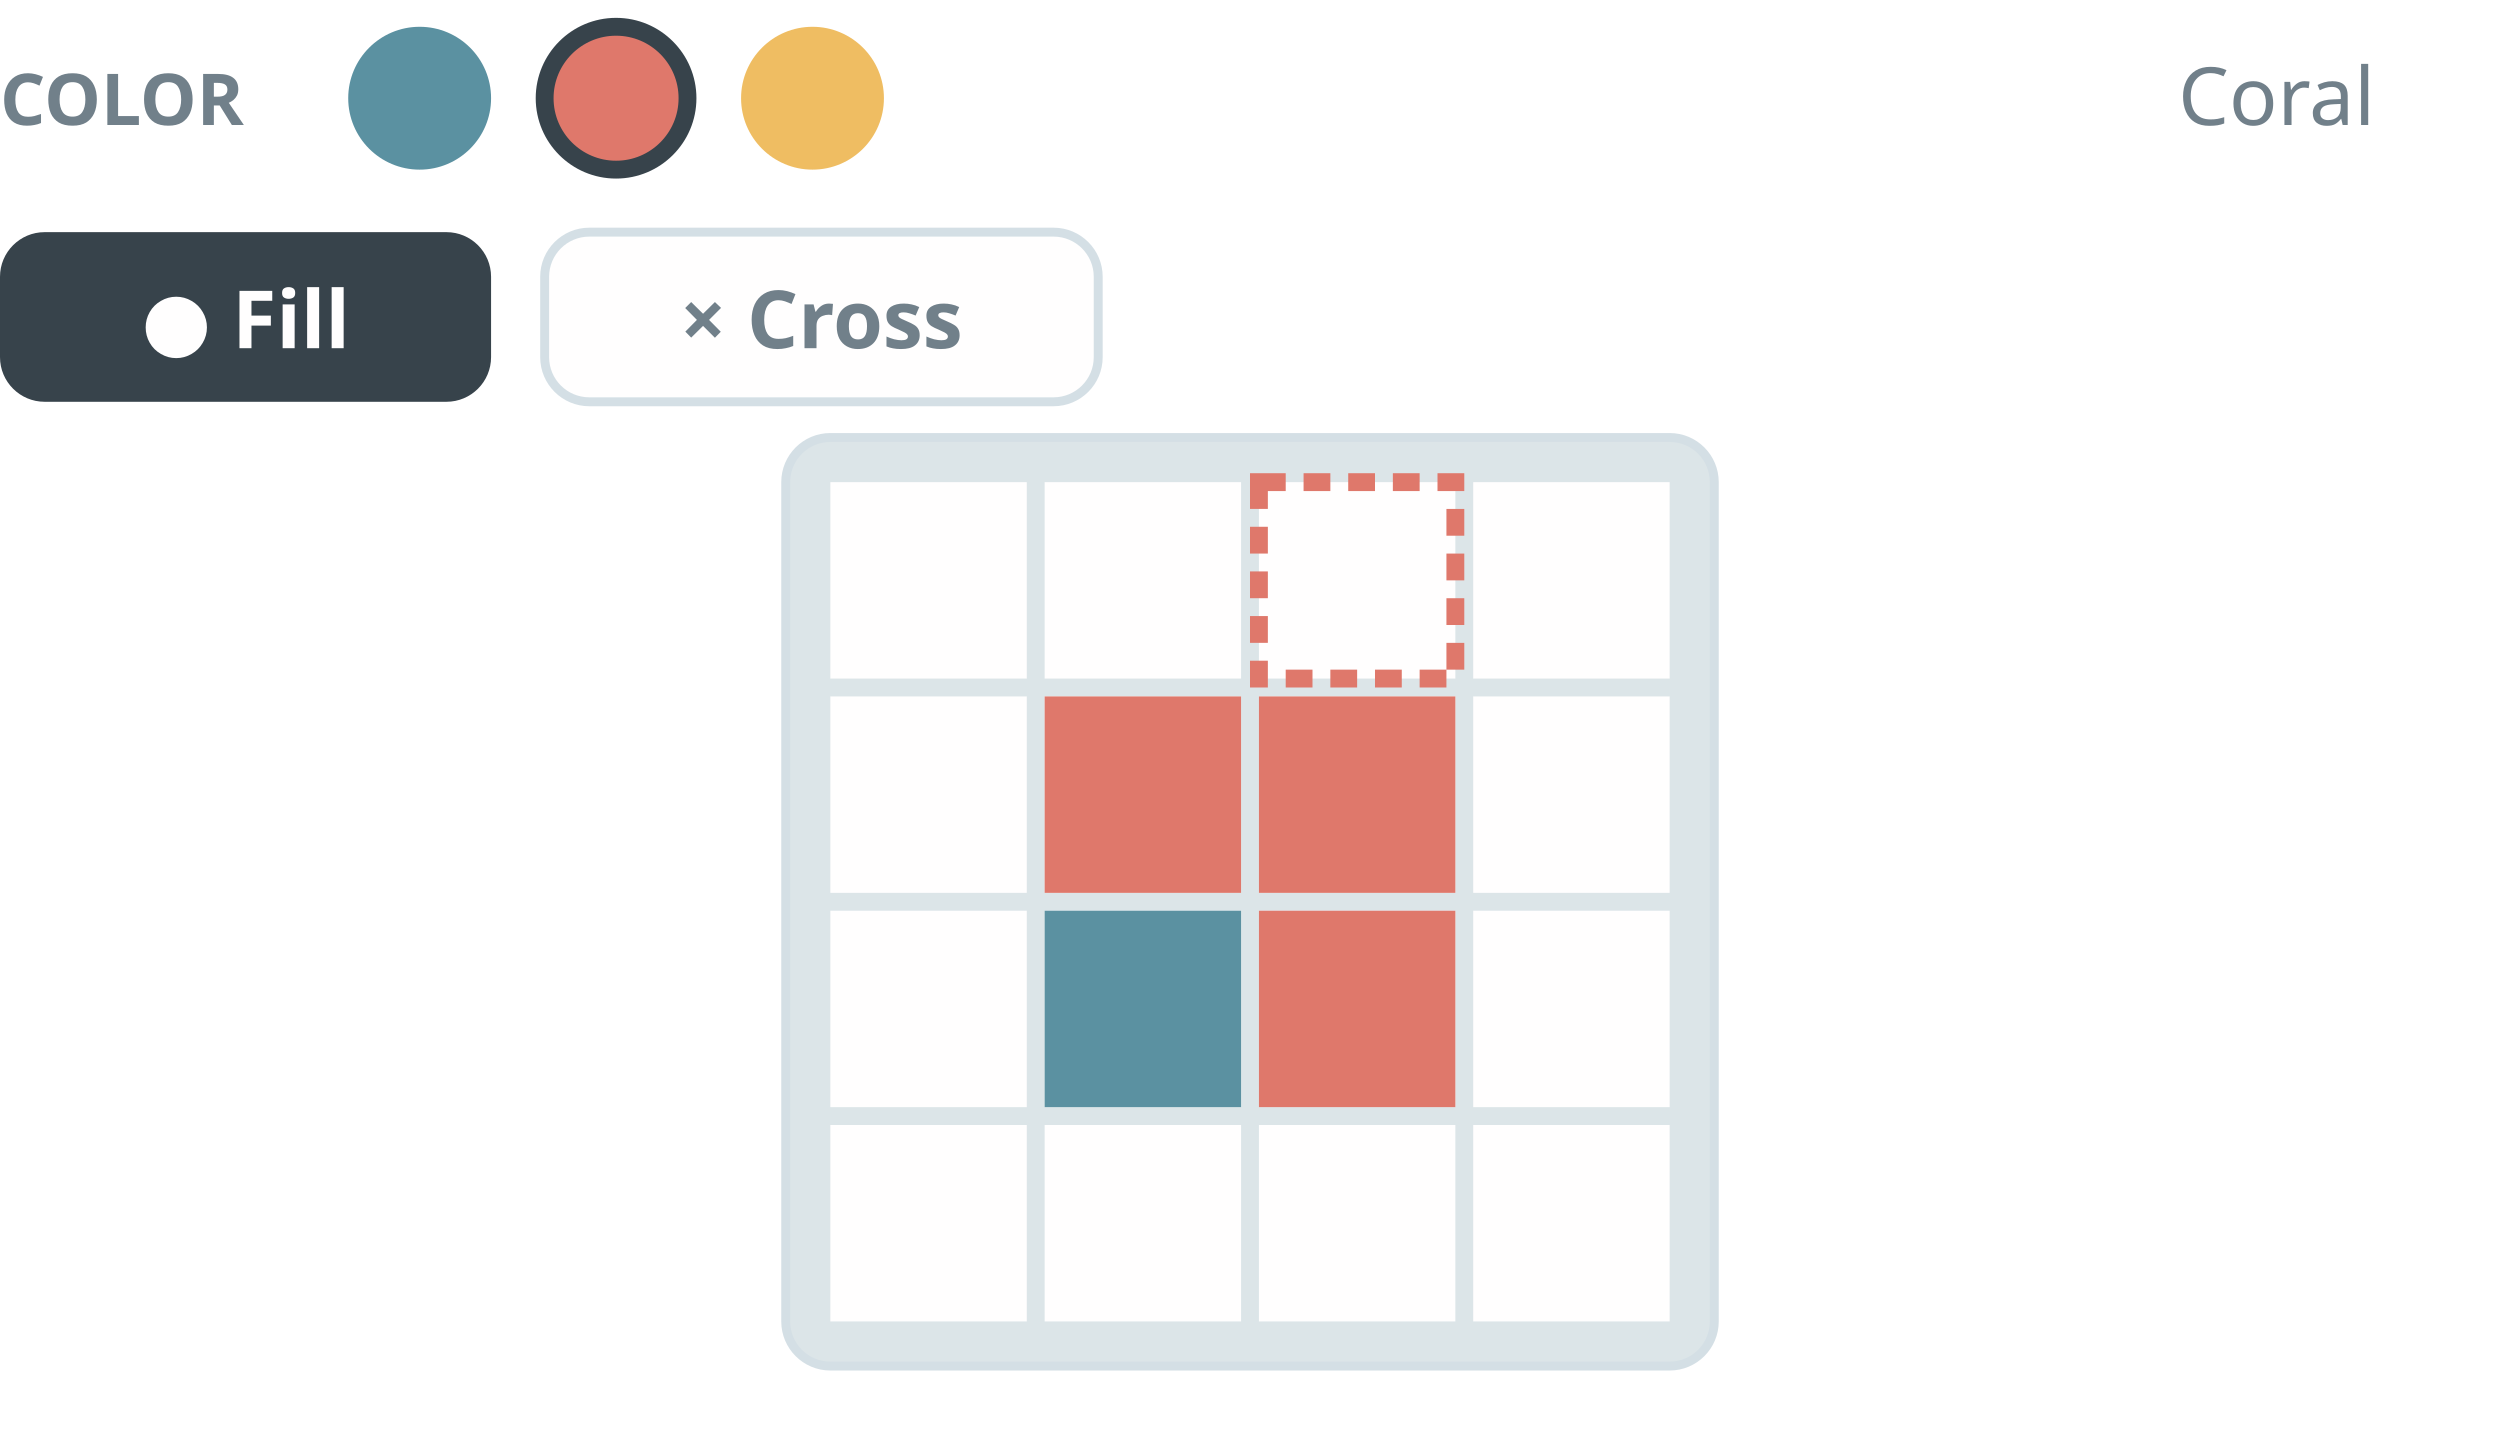
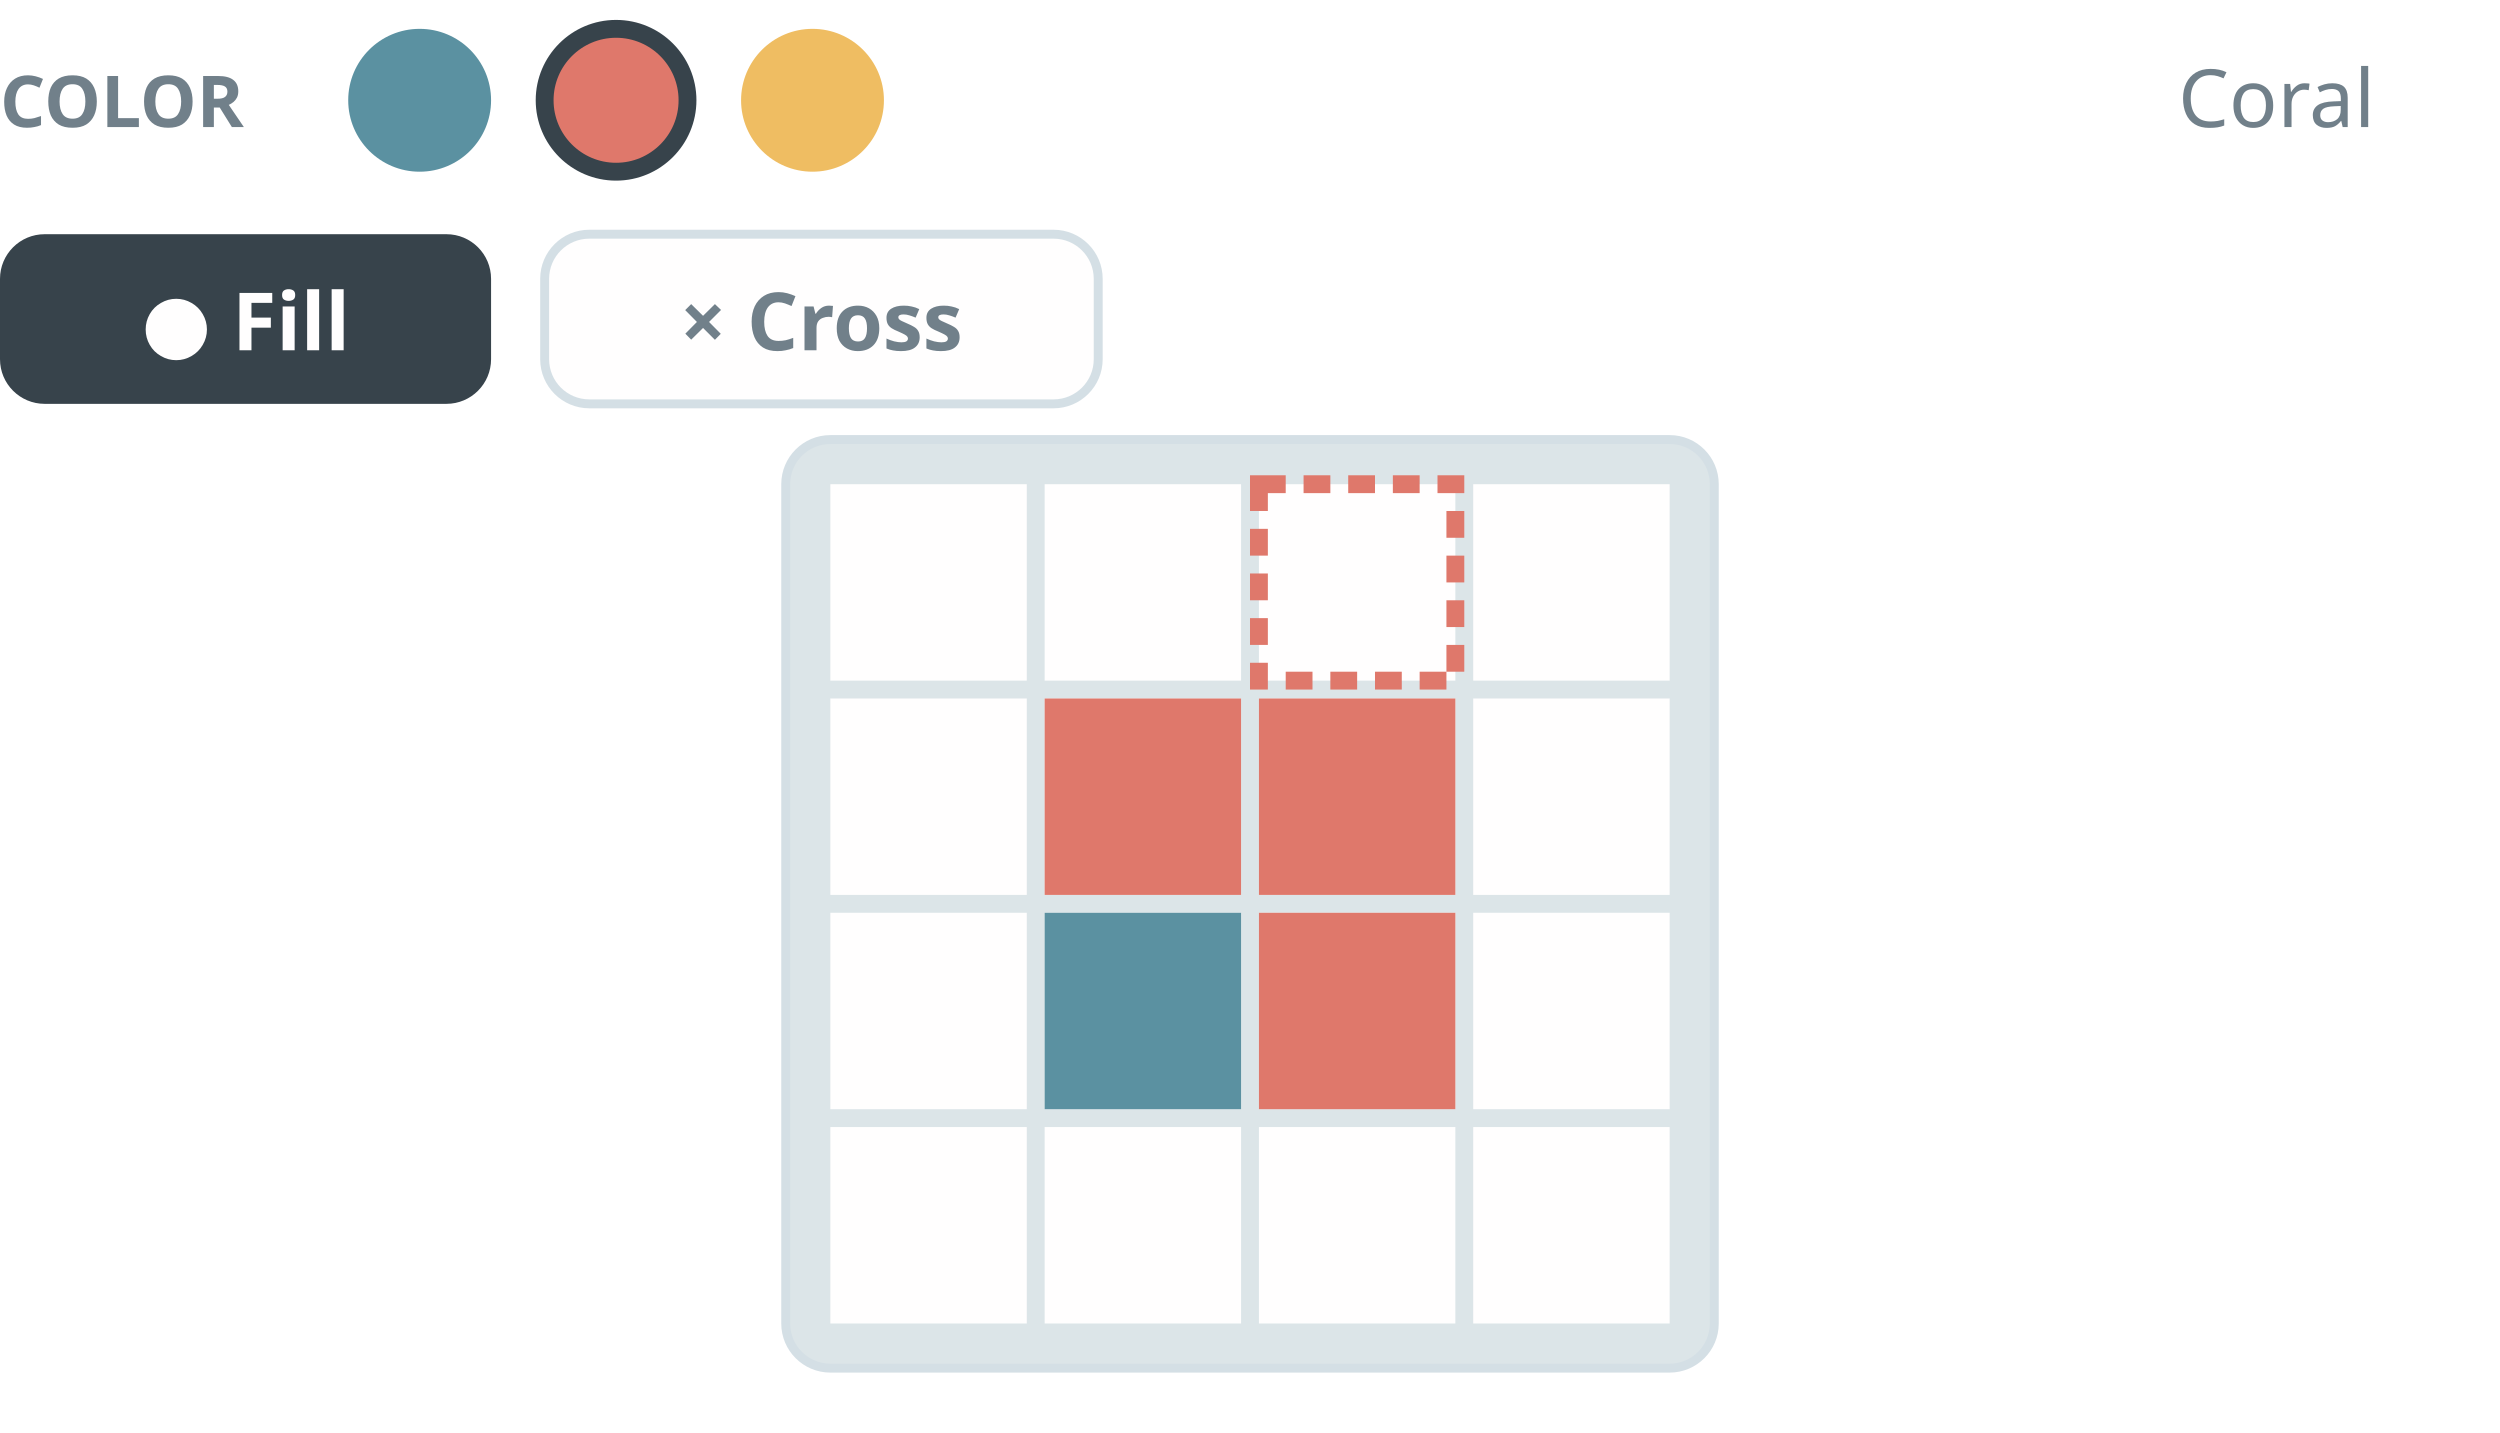
- <svg xmlns="http://www.w3.org/2000/svg" viewBox="0 0 280 160">
+ <svg xmlns="http://www.w3.org/2000/svg" width="260" height="149" viewBox="0 0 280 160">
  <text x="0" y="14" fill="#71808a" font-family="system-ui, sans-serif" font-size="8" font-weight="700">COLOR</text>
  <circle cx="47" cy="11" r="8" fill="#5b91a1" />
  <circle cx="69" cy="11" r="8" fill="#df786b" stroke="#37434b" stroke-width="2" />
  <circle cx="91" cy="11" r="8" fill="#efbd62" />
  <text x="266" y="14" fill="#71808a" font-family="system-ui, sans-serif" font-size="9" text-anchor="end">Coral</text>
  <rect x="0" y="26" width="55" height="19" rx="5" fill="#37434b" />
  <text x="27.5" y="39" fill="#fffefe" font-family="system-ui, sans-serif" font-size="9" font-weight="700" text-anchor="middle">● Fill</text>
  <rect x="61" y="26" width="62" height="19" rx="5" fill="#fffefe" stroke="#d4dfe5" />
  <text x="92" y="39" fill="#71808a" font-family="system-ui, sans-serif" font-size="9" font-weight="700" text-anchor="middle">× Cross</text>
  <rect x="88" y="49" width="104" height="104" rx="5" fill="#dce5e8" stroke="#d4dfe5" />
  <g fill="#fffefe">
    <rect x="93" y="54" width="22" height="22" />
    <rect x="117" y="54" width="22" height="22" />
    <rect x="141" y="54" width="22" height="22" />
    <rect x="165" y="54" width="22" height="22" />
    <rect x="93" y="78" width="22" height="22" />
    <rect x="117" y="78" width="22" height="22" />
    <rect x="141" y="78" width="22" height="22" />
    <rect x="165" y="78" width="22" height="22" />
    <rect x="93" y="102" width="22" height="22" />
    <rect x="117" y="102" width="22" height="22" />
    <rect x="141" y="102" width="22" height="22" />
    <rect x="165" y="102" width="22" height="22" />
    <rect x="93" y="126" width="22" height="22" />
    <rect x="117" y="126" width="22" height="22" />
    <rect x="141" y="126" width="22" height="22" />
    <rect x="165" y="126" width="22" height="22" />
  </g>
  <rect x="141" y="54" width="22" height="22" fill="none" stroke="#df786b" stroke-width="2" stroke-dasharray="3 2" />
  <rect x="117" y="78" width="22" height="22" fill="#df786b" />
  <rect x="141" y="78" width="22" height="22" fill="#df786b" />
  <rect x="117" y="102" width="22" height="22" fill="#5b91a1" />
  <rect x="141" y="102" width="22" height="22" fill="#df786b" />
</svg>
